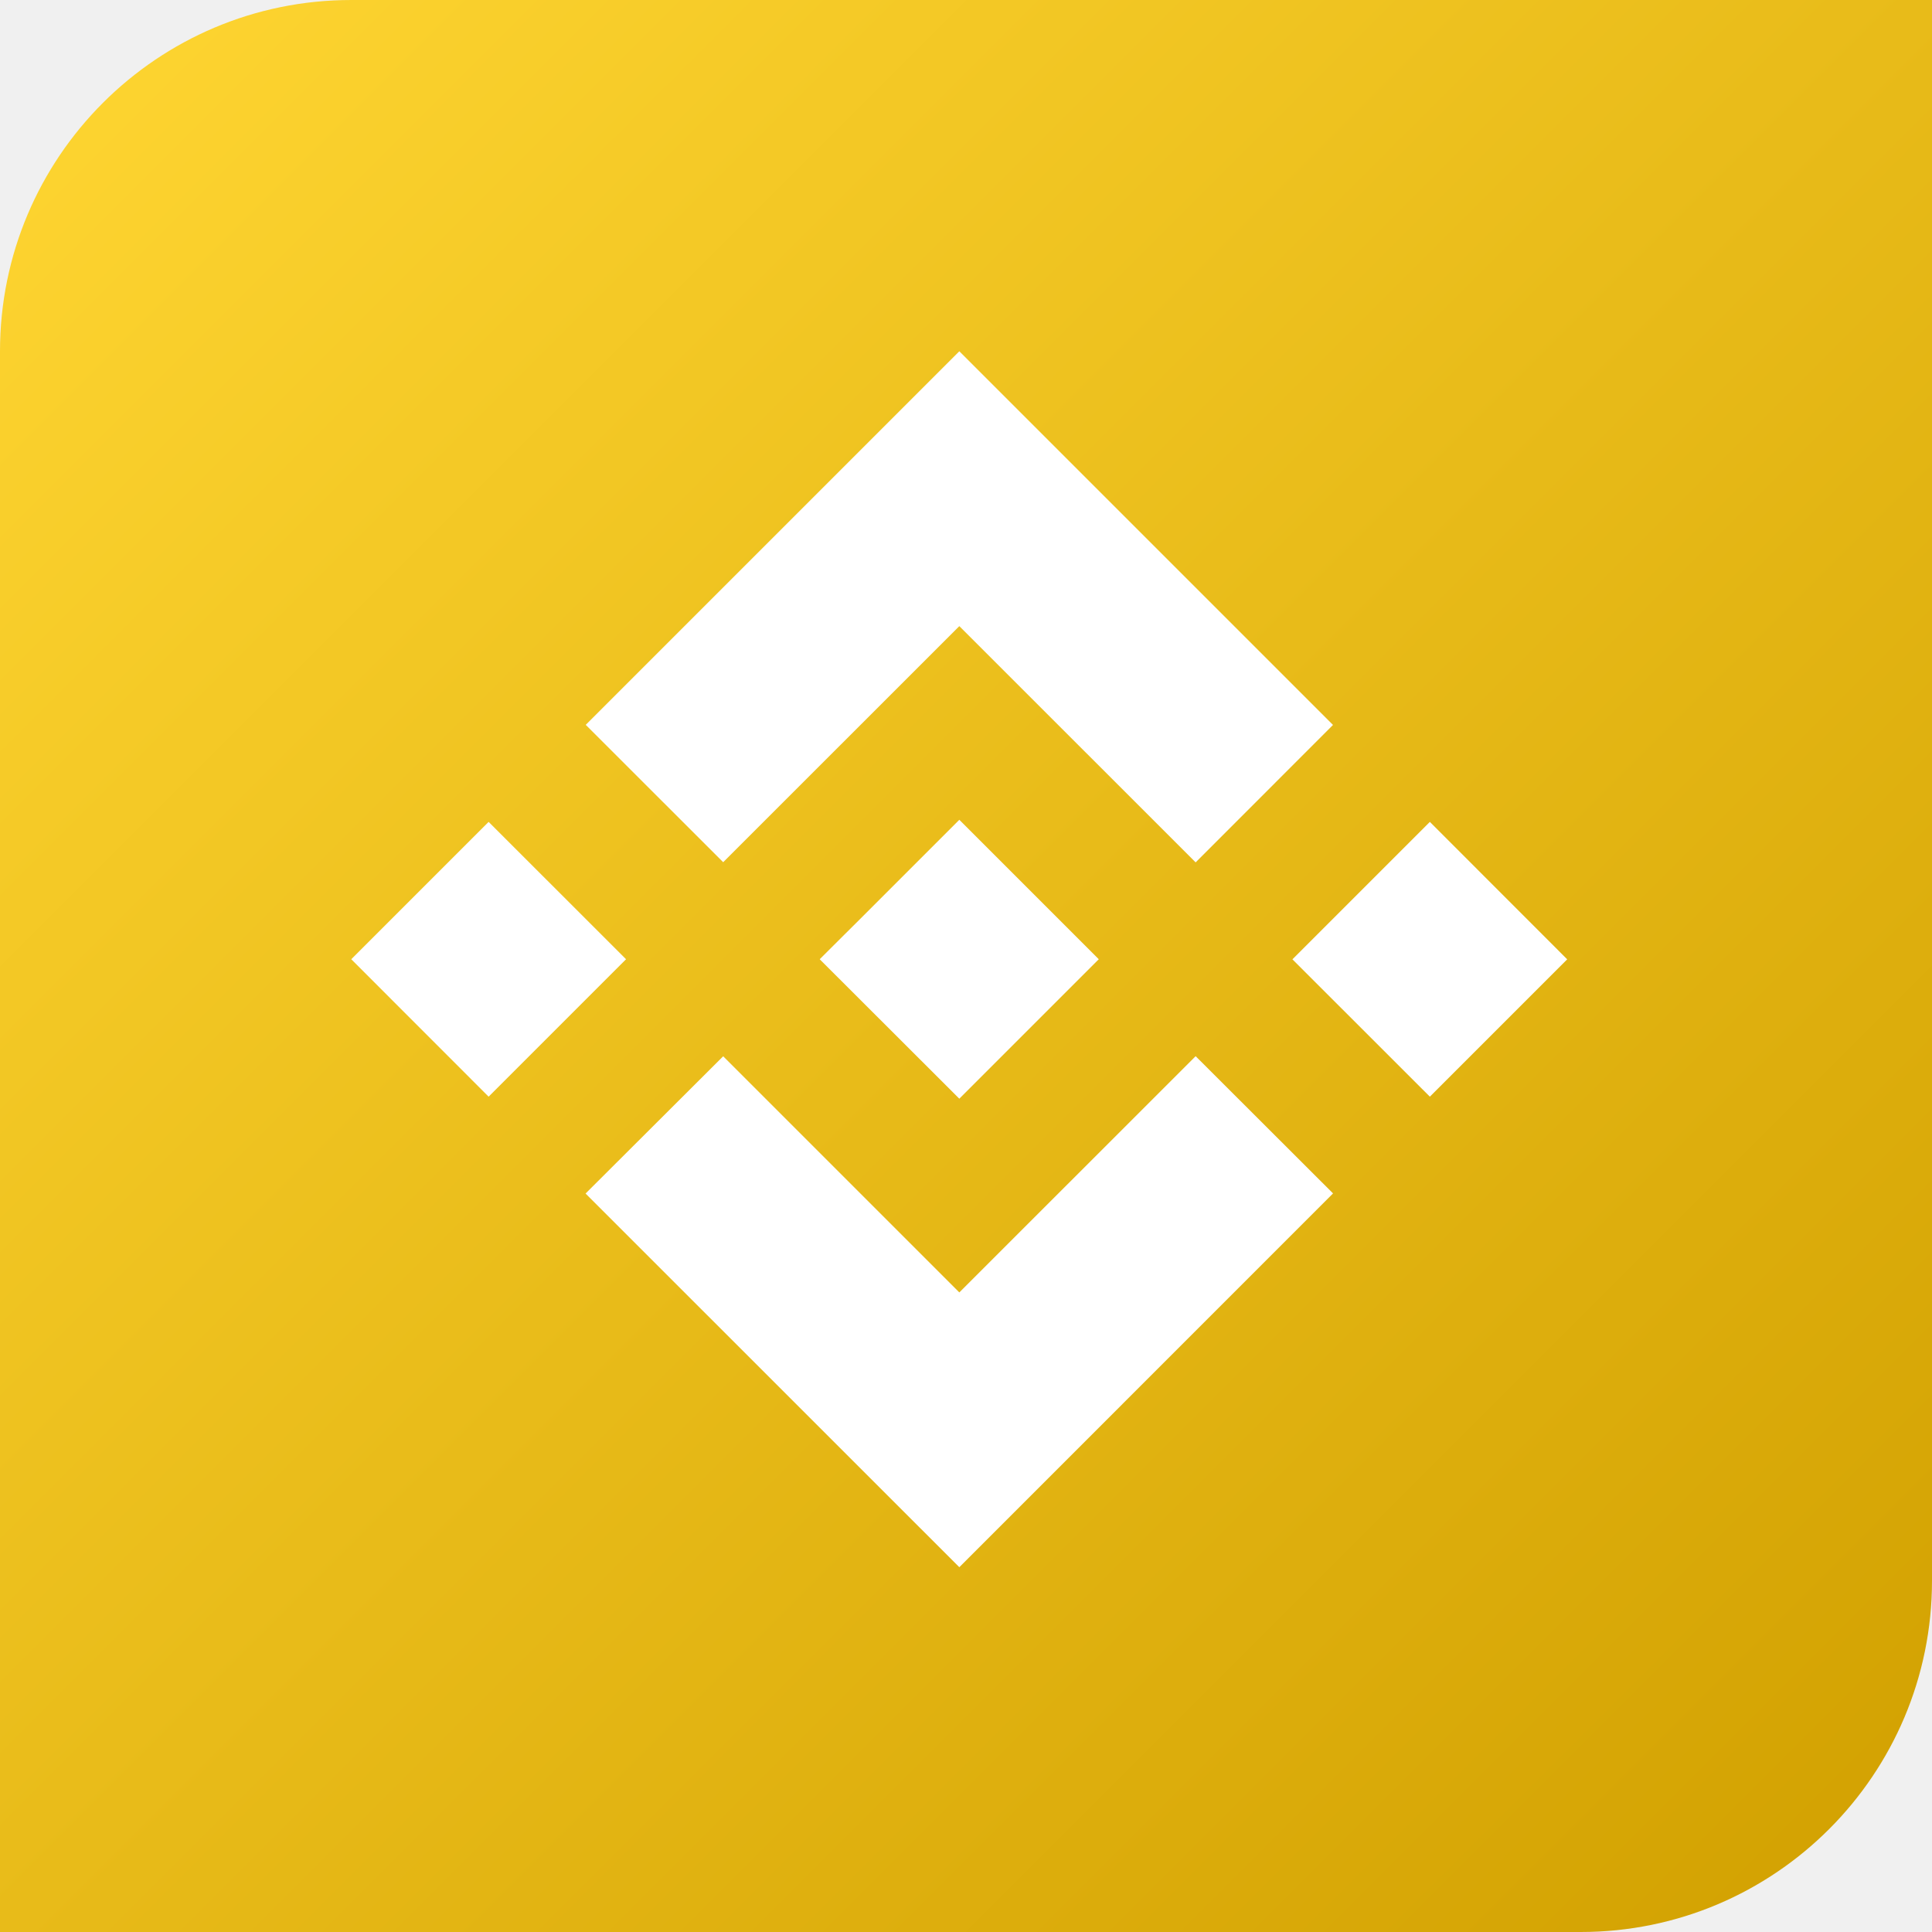
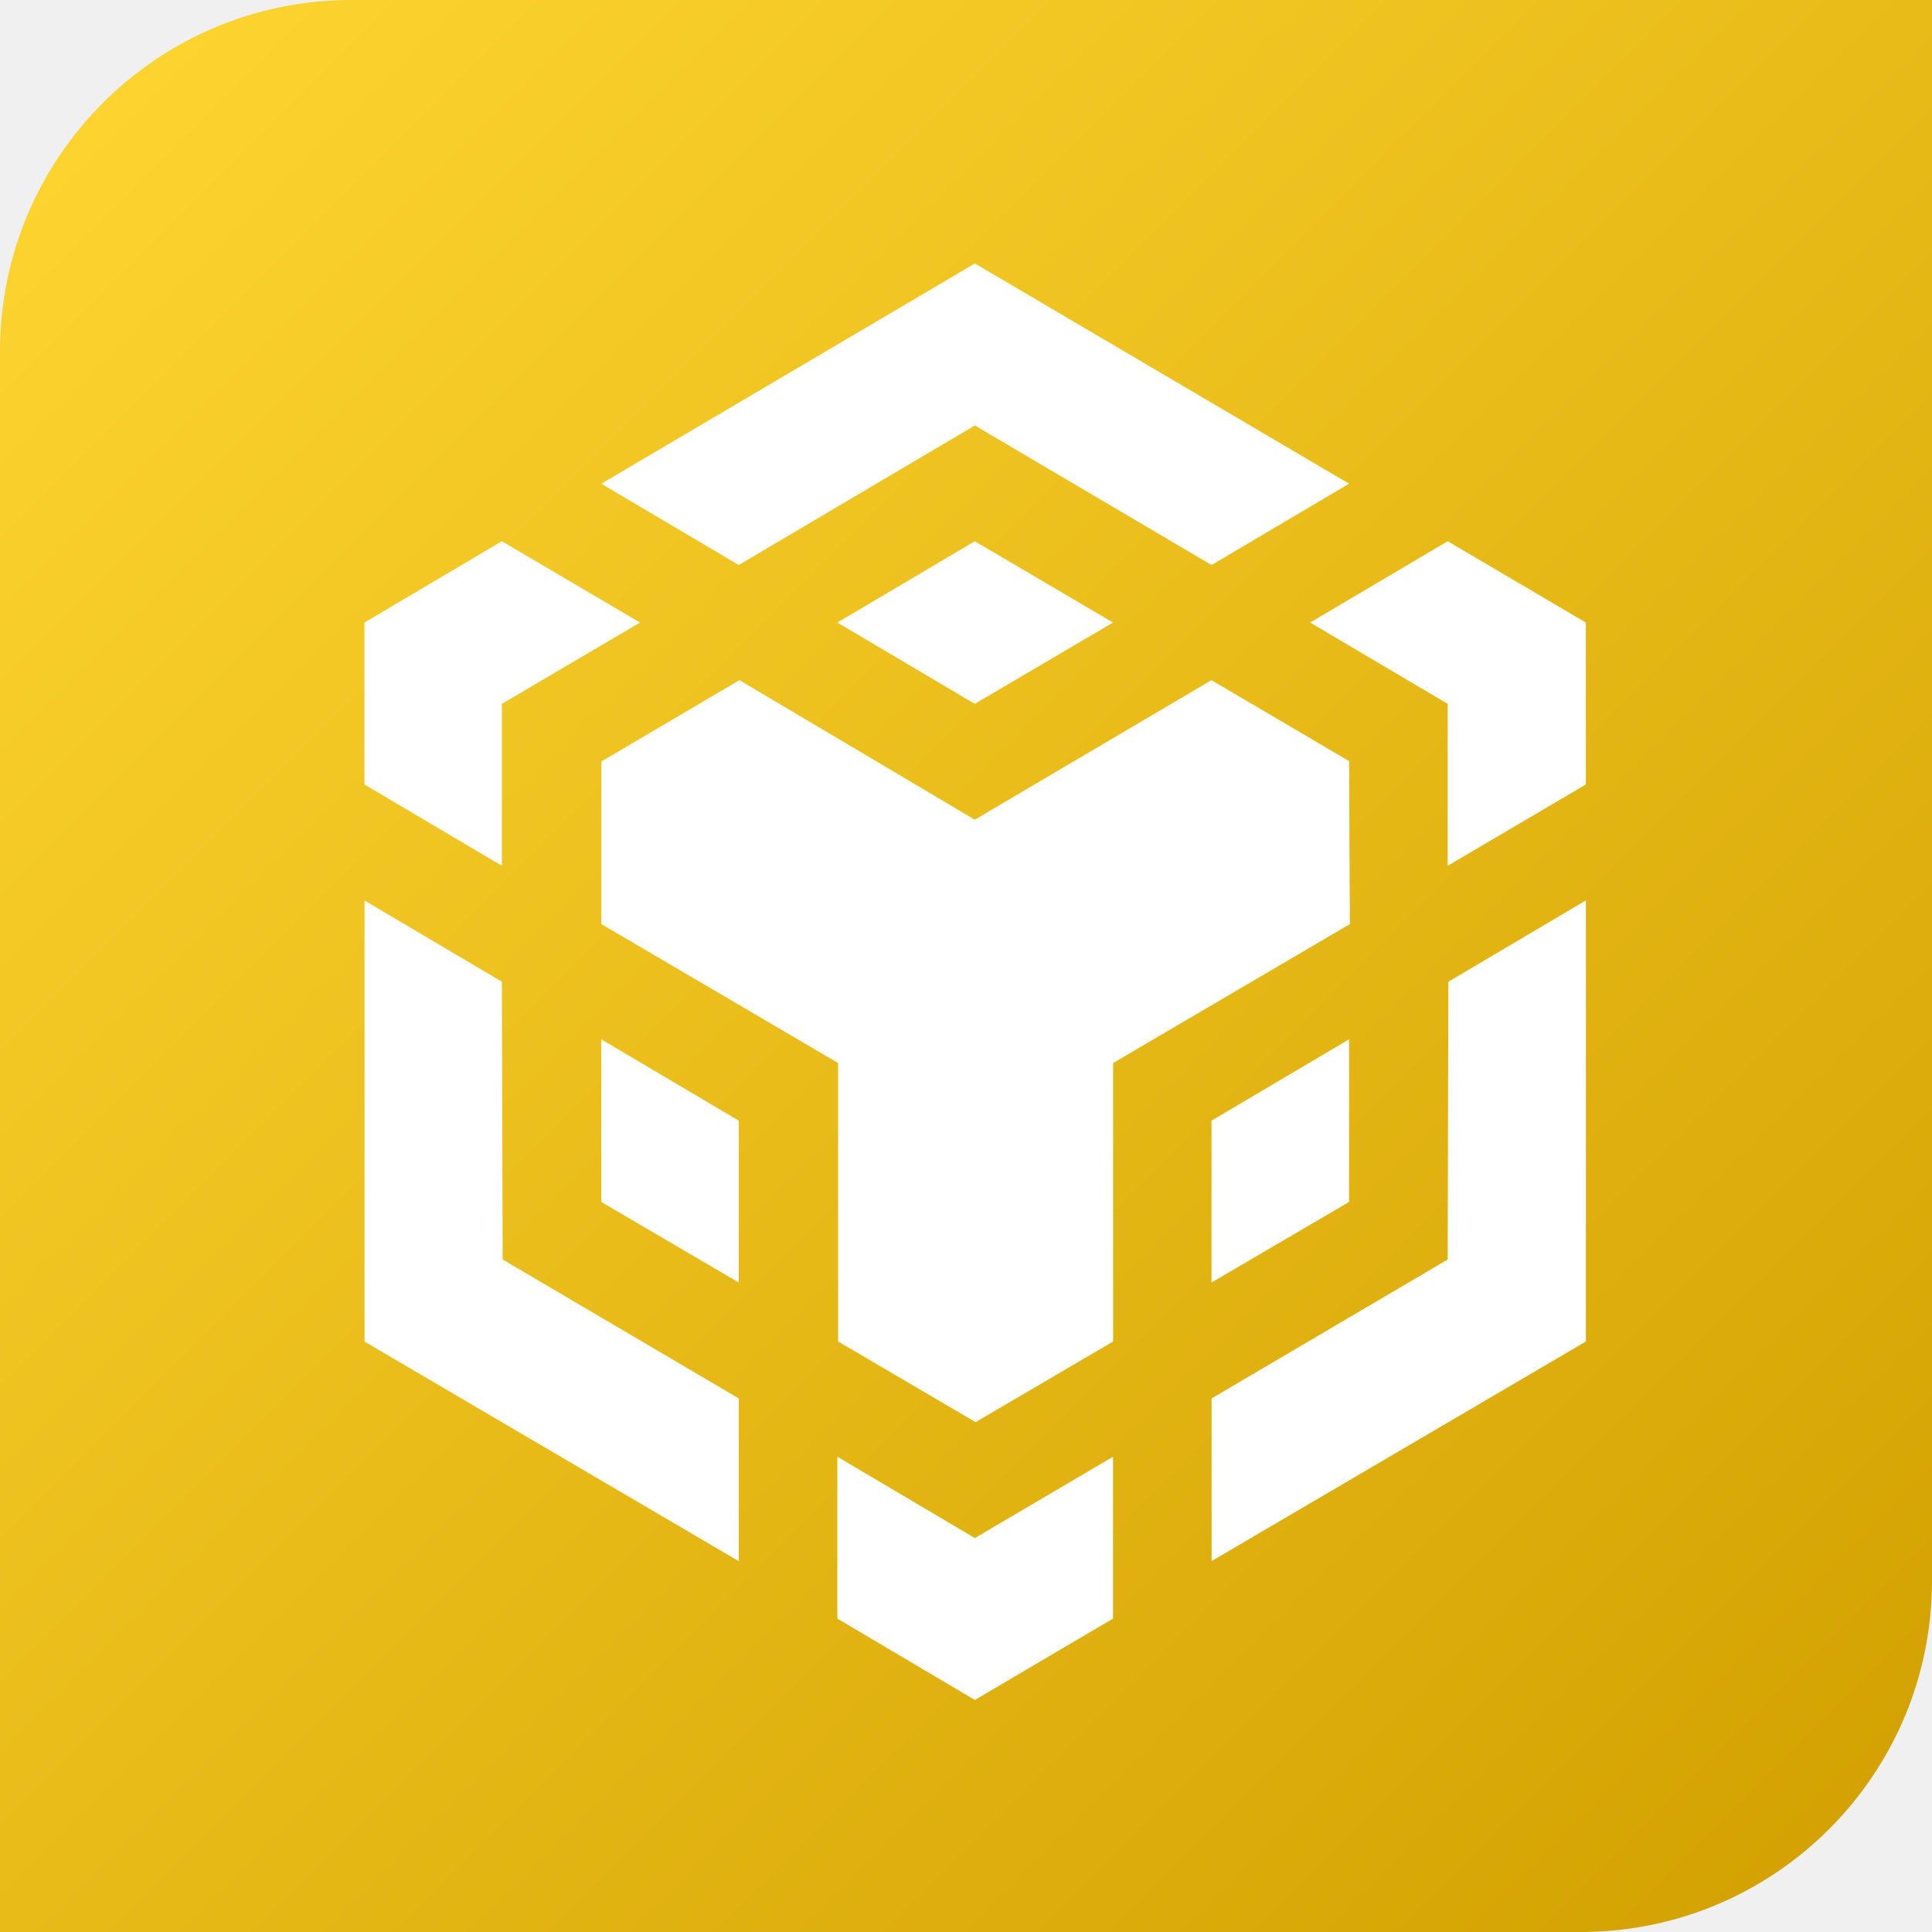
<svg xmlns="http://www.w3.org/2000/svg" width="22" height="22" viewBox="0 0 22 22" fill="none">
-   <path d="M0 4C0 1.791 1.791 0 4 0H22V18C22 20.209 20.209 22 18 22H0V4Z" fill="url(#paint0_linear_289_7953)" />
-   <path fill-rule="evenodd" clip-rule="evenodd" d="M8.235 9.818L10.924 7.13L13.615 9.82L15.179 8.255L10.924 4L6.67 8.254L8.235 9.818ZM4 10.923L5.564 9.359L7.129 10.923L5.564 12.488L4 10.923ZM10.924 14.717L8.235 12.028L6.668 13.591L6.67 13.593L10.924 17.846L15.178 13.591L15.18 13.59L13.615 12.027L10.924 14.717ZM14.717 10.924L16.282 9.359L17.846 10.924L16.282 12.488L14.717 10.924ZM10.924 9.335L12.511 10.922H12.512L12.511 10.924L10.924 12.511L9.337 10.926L9.335 10.922L9.337 10.92L9.615 10.643L9.751 10.508L10.924 9.335Z" fill="white" />
+   <path d="M0 4C0 1.791 1.791 0 4 0H22V18C22 20.209 20.209 22 18 22H0V4Z" fill="url(#paint0_linear_383_1161)" />
+   <path d="M5.715 11.179L5.724 14.342L8.412 15.924V17.777L4.151 15.277V10.254L5.715 11.179ZM5.715 8.015V9.859L4.15 8.933V7.089L5.715 6.163L7.288 7.089L5.715 8.015ZM9.535 7.089L11.1 6.163L12.674 7.089L11.1 8.015L9.535 7.089Z" fill="white" />
+   <path d="M6.847 13.687V11.835L8.412 12.761V14.604L6.847 13.687ZM9.535 16.588L11.101 17.514L12.674 16.588V18.431L11.101 19.358L9.535 18.431V16.588ZM14.919 7.089L16.485 6.163L18.058 7.089V8.933L16.485 9.859V8.015L14.919 7.089ZM16.485 14.342L16.493 11.179L18.059 10.253V15.276L13.797 17.776V15.924L16.485 14.342Z" fill="white" />
+   <path d="M15.362 13.687L13.796 14.604V12.761L15.362 11.835V13.687Z" fill="white" />
+   <path d="M15.362 8.671L15.371 10.523L12.675 12.105V15.276L11.109 16.194L9.544 15.276V12.105L6.848 10.523V8.671L8.42 7.745L11.1 9.334L13.795 7.745L15.369 8.671H15.362ZM6.847 5.508L11.101 3L15.362 5.508L13.796 6.434L11.101 4.845L8.412 6.434L6.847 5.508Z" fill="white" />
  <defs>
-     <linearGradient id="paint0_linear_289_7953" x1="22" y1="22" x2="0" y2="0" gradientUnits="userSpaceOnUse">
+     <linearGradient id="paint0_linear_383_1161" x1="22" y1="22" x2="0" y2="0" gradientUnits="userSpaceOnUse">
      <stop stop-color="#D1A000" />
      <stop offset="1" stop-color="#FFD632" />
    </linearGradient>
  </defs>
</svg>
